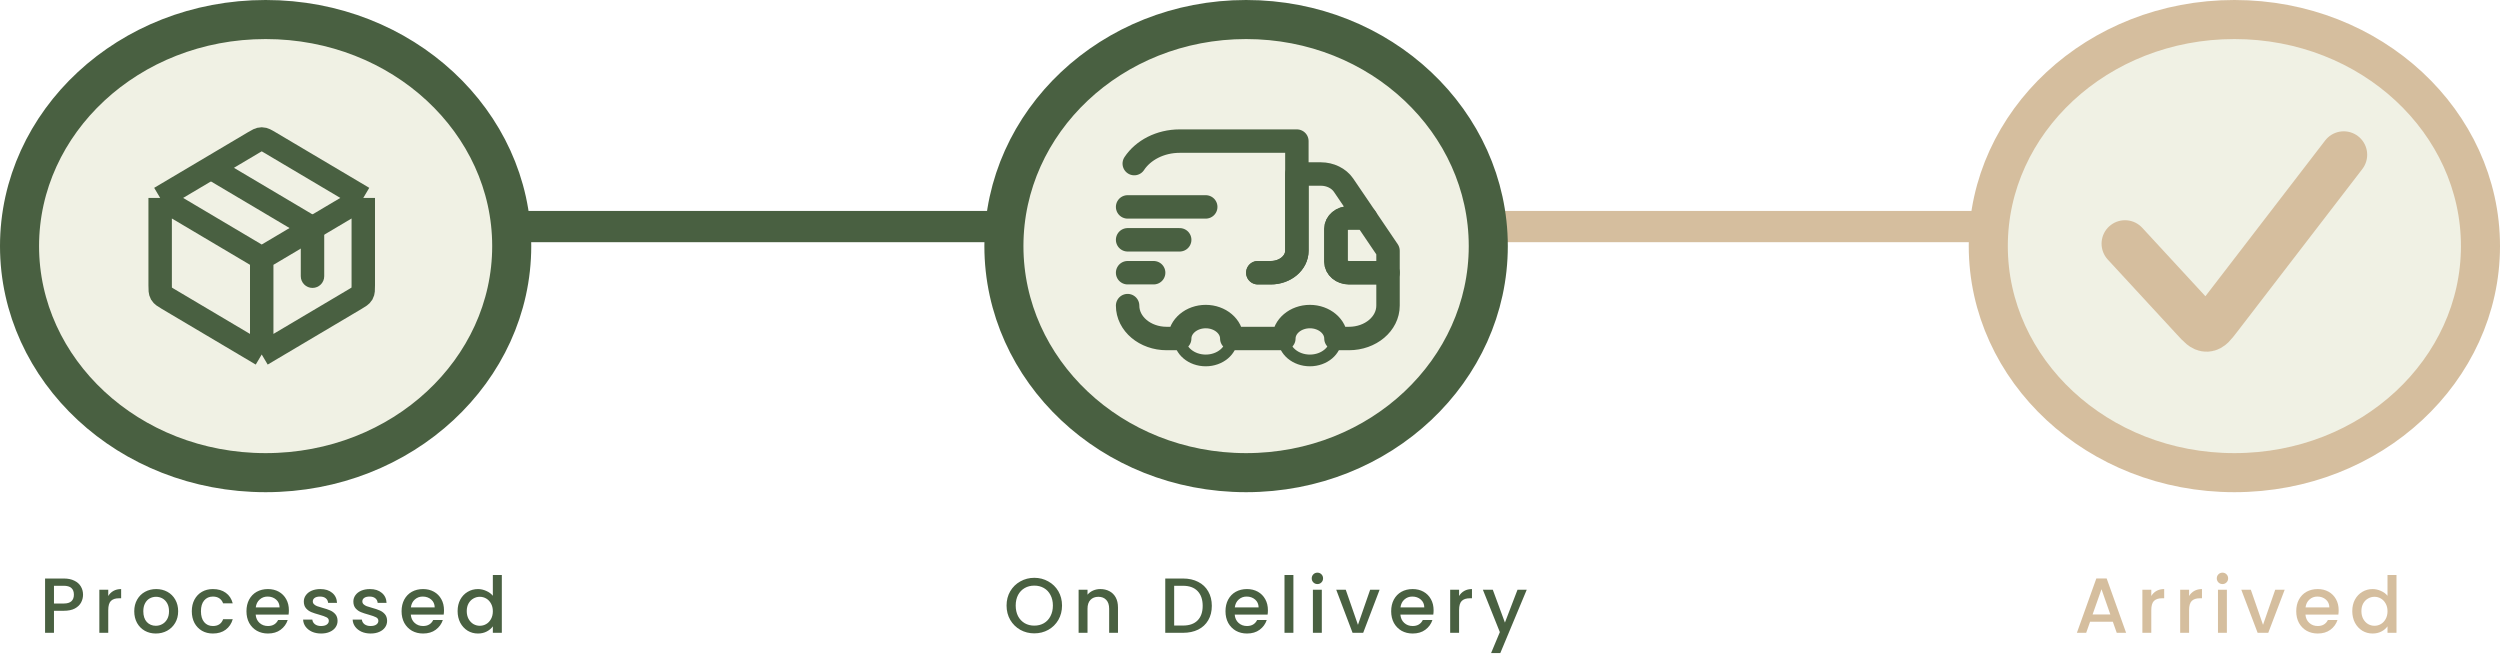
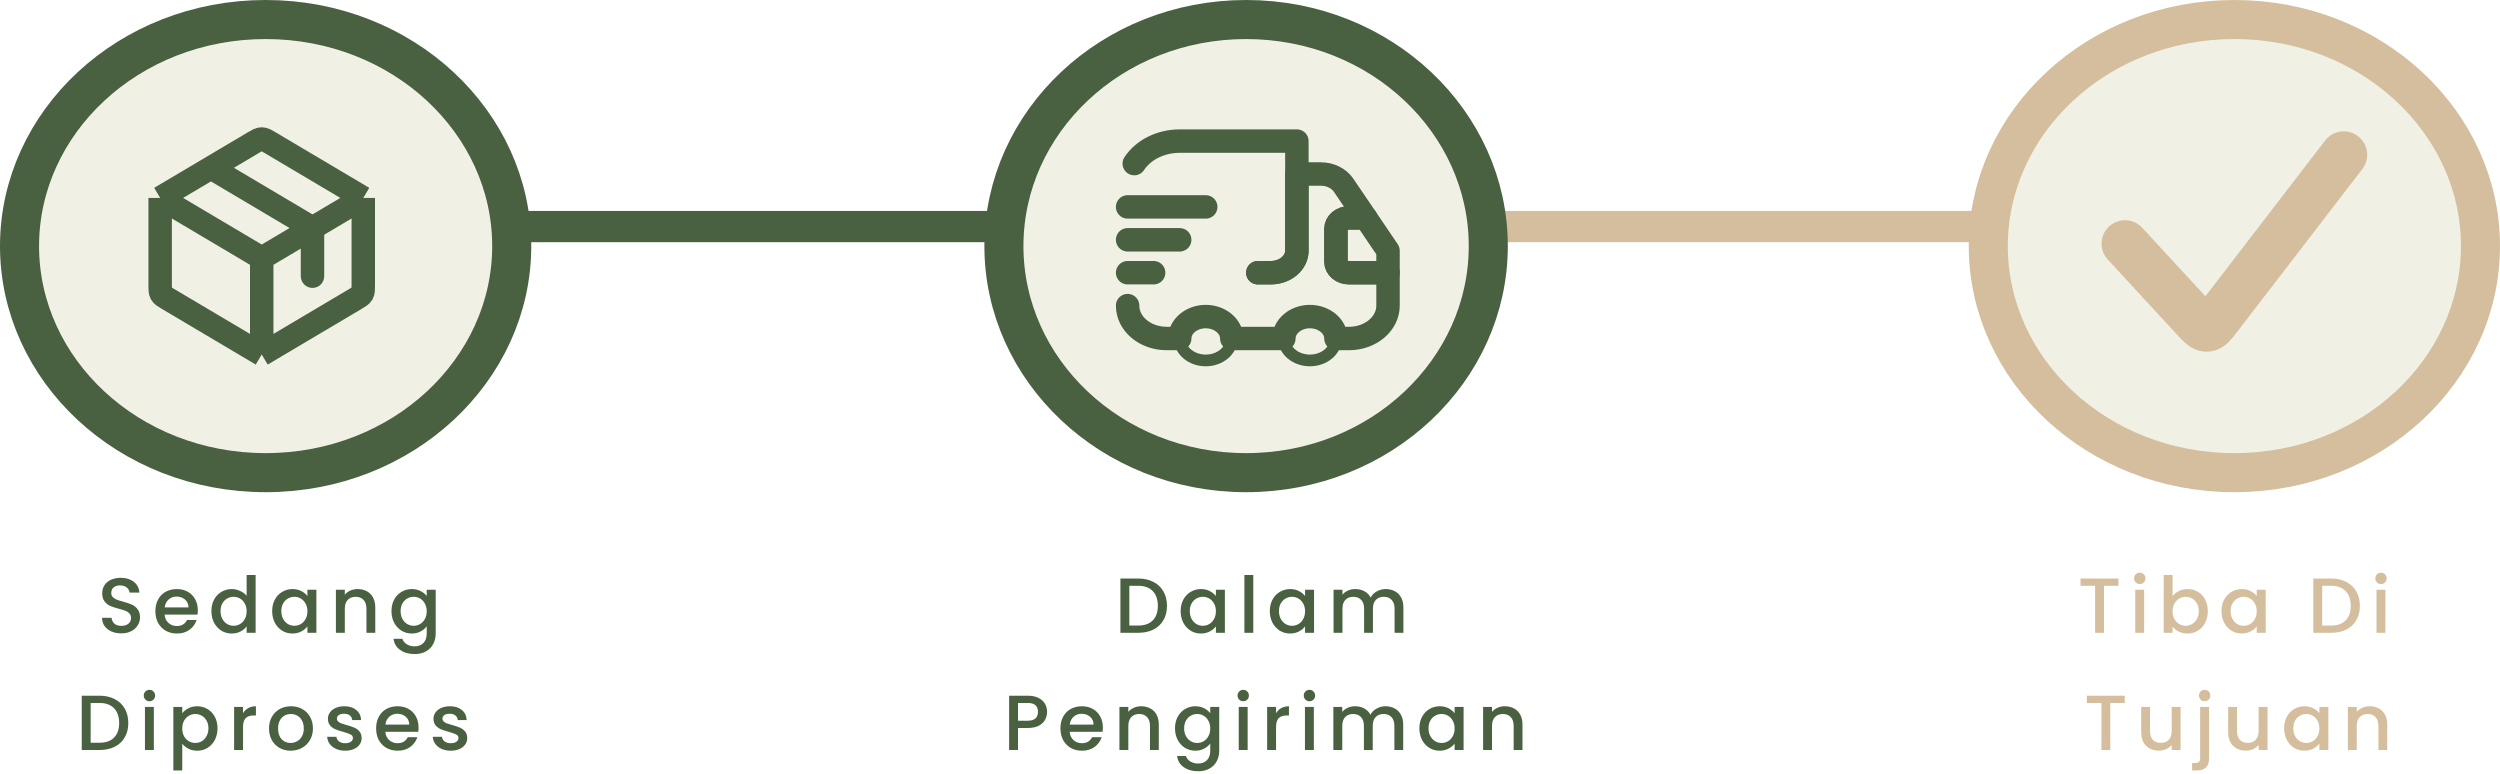
- <svg xmlns="http://www.w3.org/2000/svg" width="320" height="86" viewBox="0 0 320 86" fill="none">
+ <svg xmlns="http://www.w3.org/2000/svg" width="320" height="99" viewBox="0 0 320 99" fill="none">
  <line x1="20" y1="29" x2="173" y2="29" stroke="#496041" stroke-width="4" />
  <line x1="147" y1="29" x2="299" y2="29" stroke="#D5BE9E" stroke-width="4" />
-   <path d="M10.629 76.12C10.629 76.473 10.545 76.807 10.379 77.12C10.212 77.433 9.945 77.69 9.579 77.89C9.212 78.083 8.742 78.18 8.169 78.18H6.909V81H5.769V74.05H8.169C8.702 74.05 9.152 74.143 9.519 74.33C9.892 74.51 10.169 74.757 10.349 75.07C10.535 75.383 10.629 75.733 10.629 76.12ZM8.169 77.25C8.602 77.25 8.925 77.153 9.139 76.96C9.352 76.76 9.459 76.48 9.459 76.12C9.459 75.36 9.029 74.98 8.169 74.98H6.909V77.25H8.169ZM13.856 76.29C14.023 76.01 14.242 75.793 14.516 75.64C14.796 75.48 15.126 75.4 15.506 75.4V76.58H15.216C14.769 76.58 14.429 76.693 14.196 76.92C13.969 77.147 13.856 77.54 13.856 78.1V81H12.716V75.49H13.856V76.29ZM19.944 81.09C19.424 81.09 18.954 80.973 18.534 80.74C18.114 80.5 17.784 80.167 17.544 79.74C17.304 79.307 17.184 78.807 17.184 78.24C17.184 77.68 17.307 77.183 17.554 76.75C17.8 76.317 18.137 75.983 18.564 75.75C18.99 75.517 19.467 75.4 19.994 75.4C20.52 75.4 20.997 75.517 21.424 75.75C21.85 75.983 22.187 76.317 22.434 76.75C22.68 77.183 22.804 77.68 22.804 78.24C22.804 78.8 22.677 79.297 22.424 79.73C22.17 80.163 21.824 80.5 21.384 80.74C20.95 80.973 20.47 81.09 19.944 81.09ZM19.944 80.1C20.237 80.1 20.51 80.03 20.764 79.89C21.024 79.75 21.234 79.54 21.394 79.26C21.554 78.98 21.634 78.64 21.634 78.24C21.634 77.84 21.557 77.503 21.404 77.23C21.25 76.95 21.047 76.74 20.794 76.6C20.54 76.46 20.267 76.39 19.974 76.39C19.68 76.39 19.407 76.46 19.154 76.6C18.907 76.74 18.71 76.95 18.564 77.23C18.417 77.503 18.344 77.84 18.344 78.24C18.344 78.833 18.494 79.293 18.794 79.62C19.1 79.94 19.484 80.1 19.944 80.1ZM24.551 78.24C24.551 77.673 24.664 77.177 24.891 76.75C25.124 76.317 25.444 75.983 25.851 75.75C26.257 75.517 26.724 75.4 27.251 75.4C27.917 75.4 28.467 75.56 28.901 75.88C29.341 76.193 29.637 76.643 29.791 77.23H28.561C28.461 76.957 28.301 76.743 28.081 76.59C27.861 76.437 27.584 76.36 27.251 76.36C26.784 76.36 26.411 76.527 26.131 76.86C25.857 77.187 25.721 77.647 25.721 78.24C25.721 78.833 25.857 79.297 26.131 79.63C26.411 79.963 26.784 80.13 27.251 80.13C27.911 80.13 28.347 79.84 28.561 79.26H29.791C29.631 79.82 29.331 80.267 28.891 80.6C28.451 80.927 27.904 81.09 27.251 81.09C26.724 81.09 26.257 80.973 25.851 80.74C25.444 80.5 25.124 80.167 24.891 79.74C24.664 79.307 24.551 78.807 24.551 78.24ZM36.977 78.11C36.977 78.317 36.963 78.503 36.937 78.67H32.727C32.76 79.11 32.923 79.463 33.217 79.73C33.51 79.997 33.87 80.13 34.297 80.13C34.91 80.13 35.343 79.873 35.597 79.36H36.827C36.66 79.867 36.357 80.283 35.917 80.61C35.483 80.93 34.943 81.09 34.297 81.09C33.77 81.09 33.297 80.973 32.877 80.74C32.463 80.5 32.137 80.167 31.897 79.74C31.663 79.307 31.547 78.807 31.547 78.24C31.547 77.673 31.66 77.177 31.887 76.75C32.12 76.317 32.443 75.983 32.857 75.75C33.277 75.517 33.757 75.4 34.297 75.4C34.817 75.4 35.28 75.513 35.687 75.74C36.093 75.967 36.41 76.287 36.637 76.7C36.863 77.107 36.977 77.577 36.977 78.11ZM35.787 77.75C35.78 77.33 35.63 76.993 35.337 76.74C35.043 76.487 34.68 76.36 34.247 76.36C33.853 76.36 33.517 76.487 33.237 76.74C32.957 76.987 32.79 77.323 32.737 77.75H35.787ZM41.099 81.09C40.665 81.09 40.275 81.013 39.929 80.86C39.589 80.7 39.319 80.487 39.119 80.22C38.919 79.947 38.812 79.643 38.799 79.31H39.979C39.999 79.543 40.109 79.74 40.309 79.9C40.515 80.053 40.772 80.13 41.079 80.13C41.399 80.13 41.645 80.07 41.819 79.95C41.999 79.823 42.089 79.663 42.089 79.47C42.089 79.263 41.989 79.11 41.789 79.01C41.595 78.91 41.285 78.8 40.859 78.68C40.445 78.567 40.109 78.457 39.849 78.35C39.589 78.243 39.362 78.08 39.169 77.86C38.982 77.64 38.889 77.35 38.889 76.99C38.889 76.697 38.975 76.43 39.149 76.19C39.322 75.943 39.569 75.75 39.889 75.61C40.215 75.47 40.589 75.4 41.009 75.4C41.635 75.4 42.139 75.56 42.519 75.88C42.905 76.193 43.112 76.623 43.139 77.17H41.999C41.979 76.923 41.879 76.727 41.699 76.58C41.519 76.433 41.275 76.36 40.969 76.36C40.669 76.36 40.439 76.417 40.279 76.53C40.119 76.643 40.039 76.793 40.039 76.98C40.039 77.127 40.092 77.25 40.199 77.35C40.305 77.45 40.435 77.53 40.589 77.59C40.742 77.643 40.969 77.713 41.269 77.8C41.669 77.907 41.995 78.017 42.249 78.13C42.509 78.237 42.732 78.397 42.919 78.61C43.105 78.823 43.202 79.107 43.209 79.46C43.209 79.773 43.122 80.053 42.949 80.3C42.775 80.547 42.529 80.74 42.209 80.88C41.895 81.02 41.525 81.09 41.099 81.09ZM47.44 81.09C47.007 81.09 46.617 81.013 46.27 80.86C45.93 80.7 45.66 80.487 45.46 80.22C45.26 79.947 45.154 79.643 45.14 79.31H46.32C46.34 79.543 46.45 79.74 46.65 79.9C46.857 80.053 47.114 80.13 47.42 80.13C47.74 80.13 47.987 80.07 48.16 79.95C48.34 79.823 48.43 79.663 48.43 79.47C48.43 79.263 48.33 79.11 48.13 79.01C47.937 78.91 47.627 78.8 47.2 78.68C46.787 78.567 46.45 78.457 46.19 78.35C45.93 78.243 45.704 78.08 45.51 77.86C45.324 77.64 45.23 77.35 45.23 76.99C45.23 76.697 45.317 76.43 45.49 76.19C45.664 75.943 45.91 75.75 46.23 75.61C46.557 75.47 46.93 75.4 47.35 75.4C47.977 75.4 48.48 75.56 48.86 75.88C49.247 76.193 49.454 76.623 49.48 77.17H48.34C48.32 76.923 48.22 76.727 48.04 76.58C47.86 76.433 47.617 76.36 47.31 76.36C47.01 76.36 46.78 76.417 46.62 76.53C46.46 76.643 46.38 76.793 46.38 76.98C46.38 77.127 46.434 77.25 46.54 77.35C46.647 77.45 46.777 77.53 46.93 77.59C47.084 77.643 47.31 77.713 47.61 77.8C48.01 77.907 48.337 78.017 48.59 78.13C48.85 78.237 49.074 78.397 49.26 78.61C49.447 78.823 49.544 79.107 49.55 79.46C49.55 79.773 49.464 80.053 49.29 80.3C49.117 80.547 48.87 80.74 48.55 80.88C48.237 81.02 47.867 81.09 47.44 81.09ZM56.832 78.11C56.832 78.317 56.819 78.503 56.792 78.67H52.582C52.616 79.11 52.779 79.463 53.072 79.73C53.366 79.997 53.726 80.13 54.152 80.13C54.766 80.13 55.199 79.873 55.452 79.36H56.682C56.516 79.867 56.212 80.283 55.772 80.61C55.339 80.93 54.799 81.09 54.152 81.09C53.626 81.09 53.152 80.973 52.732 80.74C52.319 80.5 51.992 80.167 51.752 79.74C51.519 79.307 51.402 78.807 51.402 78.24C51.402 77.673 51.516 77.177 51.742 76.75C51.976 76.317 52.299 75.983 52.712 75.75C53.132 75.517 53.612 75.4 54.152 75.4C54.672 75.4 55.136 75.513 55.542 75.74C55.949 75.967 56.266 76.287 56.492 76.7C56.719 77.107 56.832 77.577 56.832 78.11ZM55.642 77.75C55.636 77.33 55.486 76.993 55.192 76.74C54.899 76.487 54.536 76.36 54.102 76.36C53.709 76.36 53.372 76.487 53.092 76.74C52.812 76.987 52.646 77.323 52.592 77.75H55.642ZM58.574 78.22C58.574 77.667 58.687 77.177 58.914 76.75C59.147 76.323 59.461 75.993 59.854 75.76C60.254 75.52 60.697 75.4 61.184 75.4C61.544 75.4 61.897 75.48 62.244 75.64C62.597 75.793 62.877 76 63.084 76.26V73.6H64.234V81H63.084V80.17C62.897 80.437 62.637 80.657 62.304 80.83C61.977 81.003 61.601 81.09 61.174 81.09C60.694 81.09 60.254 80.97 59.854 80.73C59.461 80.483 59.147 80.143 58.914 79.71C58.687 79.27 58.574 78.773 58.574 78.22ZM63.084 78.24C63.084 77.86 63.004 77.53 62.844 77.25C62.691 76.97 62.487 76.757 62.234 76.61C61.981 76.463 61.707 76.39 61.414 76.39C61.121 76.39 60.847 76.463 60.594 76.61C60.341 76.75 60.134 76.96 59.974 77.24C59.821 77.513 59.744 77.84 59.744 78.22C59.744 78.6 59.821 78.933 59.974 79.22C60.134 79.507 60.341 79.727 60.594 79.88C60.854 80.027 61.127 80.1 61.414 80.1C61.707 80.1 61.981 80.027 62.234 79.88C62.487 79.733 62.691 79.52 62.844 79.24C63.004 78.953 63.084 78.62 63.084 78.24Z" fill="#496041" />
-   <path d="M132.39 81.07C131.743 81.07 131.146 80.92 130.6 80.62C130.06 80.313 129.63 79.89 129.31 79.35C128.996 78.803 128.84 78.19 128.84 77.51C128.84 76.83 128.996 76.22 129.31 75.68C129.63 75.14 130.06 74.72 130.6 74.42C131.146 74.113 131.743 73.96 132.39 73.96C133.043 73.96 133.64 74.113 134.18 74.42C134.726 74.72 135.156 75.14 135.47 75.68C135.783 76.22 135.94 76.83 135.94 77.51C135.94 78.19 135.783 78.803 135.47 79.35C135.156 79.89 134.726 80.313 134.18 80.62C133.64 80.92 133.043 81.07 132.39 81.07ZM132.39 80.08C132.85 80.08 133.26 79.977 133.62 79.77C133.98 79.557 134.26 79.257 134.46 78.87C134.666 78.477 134.77 78.023 134.77 77.51C134.77 76.997 134.666 76.547 134.46 76.16C134.26 75.773 133.98 75.477 133.62 75.27C133.26 75.063 132.85 74.96 132.39 74.96C131.93 74.96 131.52 75.063 131.16 75.27C130.8 75.477 130.516 75.773 130.31 76.16C130.11 76.547 130.01 76.997 130.01 77.51C130.01 78.023 130.11 78.477 130.31 78.87C130.516 79.257 130.8 79.557 131.16 79.77C131.52 79.977 131.93 80.08 132.39 80.08ZM140.842 75.4C141.275 75.4 141.662 75.49 142.002 75.67C142.348 75.85 142.618 76.117 142.812 76.47C143.005 76.823 143.102 77.25 143.102 77.75V81H141.972V77.92C141.972 77.427 141.848 77.05 141.602 76.79C141.355 76.523 141.018 76.39 140.592 76.39C140.165 76.39 139.825 76.523 139.572 76.79C139.325 77.05 139.202 77.427 139.202 77.92V81H138.062V75.49H139.202V76.12C139.388 75.893 139.625 75.717 139.912 75.59C140.205 75.463 140.515 75.4 140.842 75.4ZM151.423 74.05C152.163 74.05 152.81 74.193 153.363 74.48C153.923 74.76 154.353 75.167 154.653 75.7C154.96 76.227 155.113 76.843 155.113 77.55C155.113 78.257 154.96 78.87 154.653 79.39C154.353 79.91 153.923 80.31 153.363 80.59C152.81 80.863 152.163 81 151.423 81H149.153V74.05H151.423ZM151.423 80.07C152.237 80.07 152.86 79.85 153.293 79.41C153.727 78.97 153.943 78.35 153.943 77.55C153.943 76.743 153.727 76.113 153.293 75.66C152.86 75.207 152.237 74.98 151.423 74.98H150.293V80.07H151.423ZM162.293 78.11C162.293 78.317 162.28 78.503 162.253 78.67H158.043C158.076 79.11 158.24 79.463 158.533 79.73C158.826 79.997 159.186 80.13 159.613 80.13C160.226 80.13 160.66 79.873 160.913 79.36H162.143C161.976 79.867 161.673 80.283 161.233 80.61C160.8 80.93 160.26 81.09 159.613 81.09C159.086 81.09 158.613 80.973 158.193 80.74C157.78 80.5 157.453 80.167 157.213 79.74C156.98 79.307 156.863 78.807 156.863 78.24C156.863 77.673 156.976 77.177 157.203 76.75C157.436 76.317 157.76 75.983 158.173 75.75C158.593 75.517 159.073 75.4 159.613 75.4C160.133 75.4 160.596 75.513 161.003 75.74C161.41 75.967 161.726 76.287 161.953 76.7C162.18 77.107 162.293 77.577 162.293 78.11ZM161.103 77.75C161.096 77.33 160.946 76.993 160.653 76.74C160.36 76.487 159.996 76.36 159.563 76.36C159.17 76.36 158.833 76.487 158.553 76.74C158.273 76.987 158.106 77.323 158.053 77.75H161.103ZM165.555 73.6V81H164.415V73.6H165.555ZM168.632 74.76C168.425 74.76 168.252 74.69 168.112 74.55C167.972 74.41 167.902 74.237 167.902 74.03C167.902 73.823 167.972 73.65 168.112 73.51C168.252 73.37 168.425 73.3 168.632 73.3C168.832 73.3 169.002 73.37 169.142 73.51C169.282 73.65 169.352 73.823 169.352 74.03C169.352 74.237 169.282 74.41 169.142 74.55C169.002 74.69 168.832 74.76 168.632 74.76ZM169.192 75.49V81H168.052V75.49H169.192ZM173.818 79.98L175.378 75.49H176.588L174.488 81H173.128L171.038 75.49H172.258L173.818 79.98ZM183.5 78.11C183.5 78.317 183.487 78.503 183.46 78.67H179.25C179.284 79.11 179.447 79.463 179.74 79.73C180.034 79.997 180.394 80.13 180.82 80.13C181.434 80.13 181.867 79.873 182.12 79.36H183.35C183.184 79.867 182.88 80.283 182.44 80.61C182.007 80.93 181.467 81.09 180.82 81.09C180.294 81.09 179.82 80.973 179.4 80.74C178.987 80.5 178.66 80.167 178.42 79.74C178.187 79.307 178.07 78.807 178.07 78.24C178.07 77.673 178.184 77.177 178.41 76.75C178.644 76.317 178.967 75.983 179.38 75.75C179.8 75.517 180.28 75.4 180.82 75.4C181.34 75.4 181.804 75.513 182.21 75.74C182.617 75.967 182.934 76.287 183.16 76.7C183.387 77.107 183.5 77.577 183.5 78.11ZM182.31 77.75C182.304 77.33 182.154 76.993 181.86 76.74C181.567 76.487 181.204 76.36 180.77 76.36C180.377 76.36 180.04 76.487 179.76 76.74C179.48 76.987 179.314 77.323 179.26 77.75H182.31ZM186.762 76.29C186.929 76.01 187.149 75.793 187.422 75.64C187.702 75.48 188.032 75.4 188.412 75.4V76.58H188.122C187.675 76.58 187.335 76.693 187.102 76.92C186.875 77.147 186.762 77.54 186.762 78.1V81H185.622V75.49H186.762V76.29ZM195.42 75.49L192.04 83.59H190.86L191.98 80.91L189.81 75.49H191.08L192.63 79.69L194.24 75.49H195.42Z" fill="#496041" />
-   <path d="M270.442 79.58H267.532L267.032 81H265.842L268.332 74.04H269.652L272.142 81H270.942L270.442 79.58ZM270.122 78.65L268.992 75.42L267.852 78.65H270.122ZM275.365 76.29C275.531 76.01 275.751 75.793 276.025 75.64C276.305 75.48 276.635 75.4 277.015 75.4V76.58H276.725C276.278 76.58 275.938 76.693 275.705 76.92C275.478 77.147 275.365 77.54 275.365 78.1V81H274.225V75.49H275.365V76.29ZM280.203 76.29C280.369 76.01 280.589 75.793 280.863 75.64C281.143 75.48 281.473 75.4 281.853 75.4V76.58H281.563C281.116 76.58 280.776 76.693 280.543 76.92C280.316 77.147 280.203 77.54 280.203 78.1V81H279.063V75.49H280.203V76.29ZM284.48 74.76C284.274 74.76 284.1 74.69 283.96 74.55C283.82 74.41 283.75 74.237 283.75 74.03C283.75 73.823 283.82 73.65 283.96 73.51C284.1 73.37 284.274 73.3 284.48 73.3C284.68 73.3 284.85 73.37 284.99 73.51C285.13 73.65 285.2 73.823 285.2 74.03C285.2 74.237 285.13 74.41 284.99 74.55C284.85 74.69 284.68 74.76 284.48 74.76ZM285.04 75.49V81H283.9V75.49H285.04ZM289.667 79.98L291.227 75.49H292.437L290.337 81H288.977L286.887 75.49H288.107L289.667 79.98ZM299.349 78.11C299.349 78.317 299.335 78.503 299.309 78.67H295.099C295.132 79.11 295.295 79.463 295.589 79.73C295.882 79.997 296.242 80.13 296.669 80.13C297.282 80.13 297.715 79.873 297.969 79.36H299.199C299.032 79.867 298.729 80.283 298.289 80.61C297.855 80.93 297.315 81.09 296.669 81.09C296.142 81.09 295.669 80.973 295.249 80.74C294.835 80.5 294.509 80.167 294.269 79.74C294.035 79.307 293.919 78.807 293.919 78.24C293.919 77.673 294.032 77.177 294.259 76.75C294.492 76.317 294.815 75.983 295.229 75.75C295.649 75.517 296.129 75.4 296.669 75.4C297.189 75.4 297.652 75.513 298.059 75.74C298.465 75.967 298.782 76.287 299.009 76.7C299.235 77.107 299.349 77.577 299.349 78.11ZM298.159 77.75C298.152 77.33 298.002 76.993 297.709 76.74C297.415 76.487 297.052 76.36 296.619 76.36C296.225 76.36 295.889 76.487 295.609 76.74C295.329 76.987 295.162 77.323 295.109 77.75H298.159ZM301.091 78.22C301.091 77.667 301.204 77.177 301.431 76.75C301.664 76.323 301.977 75.993 302.371 75.76C302.771 75.52 303.214 75.4 303.701 75.4C304.061 75.4 304.414 75.48 304.761 75.64C305.114 75.793 305.394 76 305.601 76.26V73.6H306.751V81H305.601V80.17C305.414 80.437 305.154 80.657 304.821 80.83C304.494 81.003 304.117 81.09 303.691 81.09C303.211 81.09 302.771 80.97 302.371 80.73C301.977 80.483 301.664 80.143 301.431 79.71C301.204 79.27 301.091 78.773 301.091 78.22ZM305.601 78.24C305.601 77.86 305.521 77.53 305.361 77.25C305.207 76.97 305.004 76.757 304.751 76.61C304.497 76.463 304.224 76.39 303.931 76.39C303.637 76.39 303.364 76.463 303.111 76.61C302.857 76.75 302.651 76.96 302.491 77.24C302.337 77.513 302.261 77.84 302.261 78.22C302.261 78.6 302.337 78.933 302.491 79.22C302.651 79.507 302.857 79.727 303.111 79.88C303.371 80.027 303.644 80.1 303.931 80.1C304.224 80.1 304.497 80.027 304.751 79.88C305.004 79.733 305.207 79.52 305.361 79.24C305.521 78.953 305.601 78.62 305.601 78.24Z" fill="#D5BE9E" />
+   <path d="M15.523 81.07C15.057 81.07 14.637 80.99 14.263 80.83C13.89 80.663 13.597 80.43 13.383 80.13C13.17 79.83 13.063 79.48 13.063 79.08H14.283C14.31 79.38 14.427 79.627 14.633 79.82C14.847 80.013 15.143 80.11 15.523 80.11C15.917 80.11 16.223 80.017 16.443 79.83C16.663 79.637 16.773 79.39 16.773 79.09C16.773 78.857 16.703 78.667 16.563 78.52C16.43 78.373 16.26 78.26 16.053 78.18C15.853 78.1 15.573 78.013 15.213 77.92C14.76 77.8 14.39 77.68 14.103 77.56C13.823 77.433 13.583 77.24 13.383 76.98C13.183 76.72 13.083 76.373 13.083 75.94C13.083 75.54 13.183 75.19 13.383 74.89C13.583 74.59 13.863 74.36 14.223 74.2C14.583 74.04 15 73.96 15.473 73.96C16.147 73.96 16.697 74.13 17.123 74.47C17.557 74.803 17.797 75.263 17.843 75.85H16.583C16.563 75.597 16.443 75.38 16.223 75.2C16.003 75.02 15.713 74.93 15.353 74.93C15.027 74.93 14.76 75.013 14.553 75.18C14.347 75.347 14.243 75.587 14.243 75.9C14.243 76.113 14.307 76.29 14.433 76.43C14.567 76.563 14.733 76.67 14.933 76.75C15.133 76.83 15.407 76.917 15.753 77.01C16.213 77.137 16.587 77.263 16.873 77.39C17.167 77.517 17.413 77.713 17.613 77.98C17.82 78.24 17.923 78.59 17.923 79.03C17.923 79.383 17.827 79.717 17.633 80.03C17.447 80.343 17.17 80.597 16.803 80.79C16.443 80.977 16.017 81.07 15.523 81.07ZM25.319 78.11C25.319 78.317 25.305 78.503 25.279 78.67H21.069C21.102 79.11 21.265 79.463 21.559 79.73C21.852 79.997 22.212 80.13 22.639 80.13C23.252 80.13 23.685 79.873 23.939 79.36H25.169C25.002 79.867 24.699 80.283 24.259 80.61C23.825 80.93 23.285 81.09 22.639 81.09C22.112 81.09 21.639 80.973 21.219 80.74C20.805 80.5 20.479 80.167 20.239 79.74C20.005 79.307 19.889 78.807 19.889 78.24C19.889 77.673 20.002 77.177 20.229 76.75C20.462 76.317 20.785 75.983 21.199 75.75C21.619 75.517 22.099 75.4 22.639 75.4C23.159 75.4 23.622 75.513 24.029 75.74C24.435 75.967 24.752 76.287 24.979 76.7C25.205 77.107 25.319 77.577 25.319 78.11ZM24.129 77.75C24.122 77.33 23.972 76.993 23.679 76.74C23.385 76.487 23.022 76.36 22.589 76.36C22.195 76.36 21.859 76.487 21.579 76.74C21.299 76.987 21.132 77.323 21.079 77.75H24.129ZM27.06 78.22C27.06 77.667 27.174 77.177 27.4 76.75C27.634 76.323 27.947 75.993 28.34 75.76C28.74 75.52 29.184 75.4 29.67 75.4C30.03 75.4 30.384 75.48 30.73 75.64C31.084 75.793 31.364 76 31.57 76.26V73.6H32.72V81H31.57V80.17C31.384 80.437 31.124 80.657 30.79 80.83C30.464 81.003 30.087 81.09 29.66 81.09C29.18 81.09 28.74 80.97 28.34 80.73C27.947 80.483 27.634 80.143 27.4 79.71C27.174 79.27 27.06 78.773 27.06 78.22ZM31.57 78.24C31.57 77.86 31.49 77.53 31.33 77.25C31.177 76.97 30.974 76.757 30.72 76.61C30.467 76.463 30.194 76.39 29.9 76.39C29.607 76.39 29.334 76.463 29.08 76.61C28.827 76.75 28.62 76.96 28.46 77.24C28.307 77.513 28.23 77.84 28.23 78.22C28.23 78.6 28.307 78.933 28.46 79.22C28.62 79.507 28.827 79.727 29.08 79.88C29.34 80.027 29.614 80.1 29.9 80.1C30.194 80.1 30.467 80.027 30.72 79.88C30.974 79.733 31.177 79.52 31.33 79.24C31.49 78.953 31.57 78.62 31.57 78.24ZM34.838 78.22C34.838 77.667 34.951 77.177 35.178 76.75C35.411 76.323 35.724 75.993 36.118 75.76C36.518 75.52 36.958 75.4 37.438 75.4C37.871 75.4 38.248 75.487 38.568 75.66C38.894 75.827 39.154 76.037 39.348 76.29V75.49H40.498V81H39.348V80.18C39.154 80.44 38.891 80.657 38.558 80.83C38.224 81.003 37.844 81.09 37.418 81.09C36.944 81.09 36.511 80.97 36.118 80.73C35.724 80.483 35.411 80.143 35.178 79.71C34.951 79.27 34.838 78.773 34.838 78.22ZM39.348 78.24C39.348 77.86 39.268 77.53 39.108 77.25C38.954 76.97 38.751 76.757 38.498 76.61C38.244 76.463 37.971 76.39 37.678 76.39C37.384 76.39 37.111 76.463 36.858 76.61C36.604 76.75 36.398 76.96 36.238 77.24C36.084 77.513 36.008 77.84 36.008 78.22C36.008 78.6 36.084 78.933 36.238 79.22C36.398 79.507 36.604 79.727 36.858 79.88C37.118 80.027 37.391 80.1 37.678 80.1C37.971 80.1 38.244 80.027 38.498 79.88C38.751 79.733 38.954 79.52 39.108 79.24C39.268 78.953 39.348 78.62 39.348 78.24ZM45.775 75.4C46.209 75.4 46.595 75.49 46.935 75.67C47.282 75.85 47.552 76.117 47.745 76.47C47.938 76.823 48.035 77.25 48.035 77.75V81H46.905V77.92C46.905 77.427 46.782 77.05 46.535 76.79C46.288 76.523 45.952 76.39 45.525 76.39C45.099 76.39 44.758 76.523 44.505 76.79C44.258 77.05 44.135 77.427 44.135 77.92V81H42.995V75.49H44.135V76.12C44.322 75.893 44.559 75.717 44.845 75.59C45.139 75.463 45.449 75.4 45.775 75.4ZM52.709 75.4C53.136 75.4 53.513 75.487 53.839 75.66C54.173 75.827 54.433 76.037 54.619 76.29V75.49H55.769V81.09C55.769 81.597 55.663 82.047 55.449 82.44C55.236 82.84 54.926 83.153 54.519 83.38C54.119 83.607 53.639 83.72 53.079 83.72C52.333 83.72 51.713 83.543 51.219 83.19C50.726 82.843 50.446 82.37 50.379 81.77H51.509C51.596 82.057 51.779 82.287 52.059 82.46C52.346 82.64 52.686 82.73 53.079 82.73C53.539 82.73 53.909 82.59 54.189 82.31C54.476 82.03 54.619 81.623 54.619 81.09V80.17C54.426 80.43 54.163 80.65 53.829 80.83C53.503 81.003 53.129 81.09 52.709 81.09C52.229 81.09 51.789 80.97 51.389 80.73C50.996 80.483 50.683 80.143 50.449 79.71C50.223 79.27 50.109 78.773 50.109 78.22C50.109 77.667 50.223 77.177 50.449 76.75C50.683 76.323 50.996 75.993 51.389 75.76C51.789 75.52 52.229 75.4 52.709 75.4ZM54.619 78.24C54.619 77.86 54.539 77.53 54.379 77.25C54.226 76.97 54.023 76.757 53.769 76.61C53.516 76.463 53.243 76.39 52.949 76.39C52.656 76.39 52.383 76.463 52.129 76.61C51.876 76.75 51.669 76.96 51.509 77.24C51.356 77.513 51.279 77.84 51.279 78.22C51.279 78.6 51.356 78.933 51.509 79.22C51.669 79.507 51.876 79.727 52.129 79.88C52.389 80.027 52.663 80.1 52.949 80.1C53.243 80.1 53.516 80.027 53.769 79.88C54.023 79.733 54.226 79.52 54.379 79.24C54.539 78.953 54.619 78.62 54.619 78.24ZM12.733 89.05C13.473 89.05 14.12 89.193 14.673 89.48C15.233 89.76 15.663 90.167 15.963 90.7C16.27 91.227 16.423 91.843 16.423 92.55C16.423 93.257 16.27 93.87 15.963 94.39C15.663 94.91 15.233 95.31 14.673 95.59C14.12 95.863 13.473 96 12.733 96H10.463V89.05H12.733ZM12.733 95.07C13.546 95.07 14.17 94.85 14.603 94.41C15.036 93.97 15.253 93.35 15.253 92.55C15.253 91.743 15.036 91.113 14.603 90.66C14.17 90.207 13.546 89.98 12.733 89.98H11.603V95.07H12.733ZM19.133 89.76C18.926 89.76 18.753 89.69 18.613 89.55C18.473 89.41 18.403 89.237 18.403 89.03C18.403 88.823 18.473 88.65 18.613 88.51C18.753 88.37 18.926 88.3 19.133 88.3C19.333 88.3 19.503 88.37 19.643 88.51C19.783 88.65 19.853 88.823 19.853 89.03C19.853 89.237 19.783 89.41 19.643 89.55C19.503 89.69 19.333 89.76 19.133 89.76ZM19.693 90.49V96H18.553V90.49H19.693ZM23.329 91.3C23.523 91.047 23.786 90.833 24.119 90.66C24.453 90.487 24.829 90.4 25.25 90.4C25.73 90.4 26.166 90.52 26.559 90.76C26.959 90.993 27.273 91.323 27.5 91.75C27.726 92.177 27.84 92.667 27.84 93.22C27.84 93.773 27.726 94.27 27.5 94.71C27.273 95.143 26.959 95.483 26.559 95.73C26.166 95.97 25.73 96.09 25.25 96.09C24.829 96.09 24.456 96.007 24.13 95.84C23.803 95.667 23.536 95.453 23.329 95.2V98.62H22.189V90.49H23.329V91.3ZM26.68 93.22C26.68 92.84 26.599 92.513 26.439 92.24C26.286 91.96 26.079 91.75 25.82 91.61C25.566 91.463 25.293 91.39 25 91.39C24.713 91.39 24.439 91.463 24.18 91.61C23.926 91.757 23.72 91.97 23.559 92.25C23.406 92.53 23.329 92.86 23.329 93.24C23.329 93.62 23.406 93.953 23.559 94.24C23.72 94.52 23.926 94.733 24.18 94.88C24.439 95.027 24.713 95.1 25 95.1C25.293 95.1 25.566 95.027 25.82 94.88C26.079 94.727 26.286 94.507 26.439 94.22C26.599 93.933 26.68 93.6 26.68 93.22ZM31.107 91.29C31.273 91.01 31.494 90.793 31.767 90.64C32.047 90.48 32.377 90.4 32.757 90.4V91.58H32.467C32.02 91.58 31.68 91.693 31.447 91.92C31.22 92.147 31.107 92.54 31.107 93.1V96H29.967V90.49H31.107V91.29ZM37.195 96.09C36.675 96.09 36.205 95.973 35.785 95.74C35.365 95.5 35.035 95.167 34.795 94.74C34.555 94.307 34.435 93.807 34.435 93.24C34.435 92.68 34.558 92.183 34.805 91.75C35.051 91.317 35.388 90.983 35.815 90.75C36.241 90.517 36.718 90.4 37.245 90.4C37.771 90.4 38.248 90.517 38.675 90.75C39.101 90.983 39.438 91.317 39.685 91.75C39.931 92.183 40.055 92.68 40.055 93.24C40.055 93.8 39.928 94.297 39.675 94.73C39.421 95.163 39.075 95.5 38.635 95.74C38.201 95.973 37.721 96.09 37.195 96.09ZM37.195 95.1C37.488 95.1 37.761 95.03 38.015 94.89C38.275 94.75 38.485 94.54 38.645 94.26C38.805 93.98 38.885 93.64 38.885 93.24C38.885 92.84 38.808 92.503 38.655 92.23C38.501 91.95 38.298 91.74 38.045 91.6C37.791 91.46 37.518 91.39 37.225 91.39C36.931 91.39 36.658 91.46 36.405 91.6C36.158 91.74 35.961 91.95 35.815 92.23C35.668 92.503 35.595 92.84 35.595 93.24C35.595 93.833 35.745 94.293 36.045 94.62C36.351 94.94 36.735 95.1 37.195 95.1ZM44.182 96.09C43.748 96.09 43.358 96.013 43.012 95.86C42.672 95.7 42.402 95.487 42.202 95.22C42.002 94.947 41.895 94.643 41.882 94.31H43.062C43.082 94.543 43.192 94.74 43.392 94.9C43.598 95.053 43.855 95.13 44.162 95.13C44.482 95.13 44.728 95.07 44.902 94.95C45.082 94.823 45.172 94.663 45.172 94.47C45.172 94.263 45.072 94.11 44.872 94.01C44.678 93.91 44.368 93.8 43.942 93.68C43.528 93.567 43.192 93.457 42.932 93.35C42.672 93.243 42.445 93.08 42.252 92.86C42.065 92.64 41.972 92.35 41.972 91.99C41.972 91.697 42.058 91.43 42.232 91.19C42.405 90.943 42.652 90.75 42.972 90.61C43.298 90.47 43.672 90.4 44.092 90.4C44.718 90.4 45.222 90.56 45.602 90.88C45.988 91.193 46.195 91.623 46.222 92.17H45.082C45.062 91.923 44.962 91.727 44.782 91.58C44.602 91.433 44.358 91.36 44.052 91.36C43.752 91.36 43.522 91.417 43.362 91.53C43.202 91.643 43.122 91.793 43.122 91.98C43.122 92.127 43.175 92.25 43.282 92.35C43.388 92.45 43.518 92.53 43.672 92.59C43.825 92.643 44.052 92.713 44.352 92.8C44.752 92.907 45.078 93.017 45.332 93.13C45.592 93.237 45.815 93.397 46.002 93.61C46.188 93.823 46.285 94.107 46.292 94.46C46.292 94.773 46.205 95.053 46.032 95.3C45.858 95.547 45.612 95.74 45.292 95.88C44.978 96.02 44.608 96.09 44.182 96.09ZM53.573 93.11C53.573 93.317 53.56 93.503 53.533 93.67H49.323C49.357 94.11 49.52 94.463 49.813 94.73C50.107 94.997 50.467 95.13 50.893 95.13C51.507 95.13 51.94 94.873 52.193 94.36H53.423C53.257 94.867 52.953 95.283 52.513 95.61C52.08 95.93 51.54 96.09 50.893 96.09C50.367 96.09 49.893 95.973 49.473 95.74C49.06 95.5 48.733 95.167 48.493 94.74C48.26 94.307 48.143 93.807 48.143 93.24C48.143 92.673 48.257 92.177 48.483 91.75C48.717 91.317 49.04 90.983 49.453 90.75C49.873 90.517 50.353 90.4 50.893 90.4C51.413 90.4 51.877 90.513 52.283 90.74C52.69 90.967 53.007 91.287 53.233 91.7C53.46 92.107 53.573 92.577 53.573 93.11ZM52.383 92.75C52.377 92.33 52.227 91.993 51.933 91.74C51.64 91.487 51.277 91.36 50.843 91.36C50.45 91.36 50.113 91.487 49.833 91.74C49.553 91.987 49.387 92.323 49.333 92.75H52.383ZM57.695 96.09C57.262 96.09 56.872 96.013 56.525 95.86C56.185 95.7 55.915 95.487 55.715 95.22C55.515 94.947 55.409 94.643 55.395 94.31H56.575C56.595 94.543 56.705 94.74 56.905 94.9C57.112 95.053 57.369 95.13 57.675 95.13C57.995 95.13 58.242 95.07 58.415 94.95C58.595 94.823 58.685 94.663 58.685 94.47C58.685 94.263 58.585 94.11 58.385 94.01C58.192 93.91 57.882 93.8 57.455 93.68C57.042 93.567 56.705 93.457 56.445 93.35C56.185 93.243 55.959 93.08 55.765 92.86C55.579 92.64 55.485 92.35 55.485 91.99C55.485 91.697 55.572 91.43 55.745 91.19C55.919 90.943 56.165 90.75 56.485 90.61C56.812 90.47 57.185 90.4 57.605 90.4C58.232 90.4 58.735 90.56 59.115 90.88C59.502 91.193 59.709 91.623 59.735 92.17H58.595C58.575 91.923 58.475 91.727 58.295 91.58C58.115 91.433 57.872 91.36 57.565 91.36C57.265 91.36 57.035 91.417 56.875 91.53C56.715 91.643 56.635 91.793 56.635 91.98C56.635 92.127 56.689 92.25 56.795 92.35C56.902 92.45 57.032 92.53 57.185 92.59C57.339 92.643 57.565 92.713 57.865 92.8C58.265 92.907 58.592 93.017 58.845 93.13C59.105 93.237 59.329 93.397 59.515 93.61C59.702 93.823 59.799 94.107 59.805 94.46C59.805 94.773 59.719 95.053 59.545 95.3C59.372 95.547 59.125 95.74 58.805 95.88C58.492 96.02 58.122 96.09 57.695 96.09Z" fill="#496041" />
+   <path d="M145.684 74.05C146.424 74.05 147.071 74.193 147.624 74.48C148.184 74.76 148.614 75.167 148.914 75.7C149.221 76.227 149.374 76.843 149.374 77.55C149.374 78.257 149.221 78.87 148.914 79.39C148.614 79.91 148.184 80.31 147.624 80.59C147.071 80.863 146.424 81 145.684 81H143.414V74.05H145.684ZM145.684 80.07C146.497 80.07 147.121 79.85 147.554 79.41C147.987 78.97 148.204 78.35 148.204 77.55C148.204 76.743 147.987 76.113 147.554 75.66C147.121 75.207 146.497 74.98 145.684 74.98H144.554V80.07H145.684ZM151.124 78.22C151.124 77.667 151.237 77.177 151.464 76.75C151.697 76.323 152.011 75.993 152.404 75.76C152.804 75.52 153.244 75.4 153.724 75.4C154.157 75.4 154.534 75.487 154.854 75.66C155.181 75.827 155.441 76.037 155.634 76.29V75.49H156.784V81H155.634V80.18C155.441 80.44 155.177 80.657 154.844 80.83C154.511 81.003 154.131 81.09 153.704 81.09C153.231 81.09 152.797 80.97 152.404 80.73C152.011 80.483 151.697 80.143 151.464 79.71C151.237 79.27 151.124 78.773 151.124 78.22ZM155.634 78.24C155.634 77.86 155.554 77.53 155.394 77.25C155.241 76.97 155.037 76.757 154.784 76.61C154.531 76.463 154.257 76.39 153.964 76.39C153.671 76.39 153.397 76.463 153.144 76.61C152.891 76.75 152.684 76.96 152.524 77.24C152.371 77.513 152.294 77.84 152.294 78.22C152.294 78.6 152.371 78.933 152.524 79.22C152.684 79.507 152.891 79.727 153.144 79.88C153.404 80.027 153.677 80.1 153.964 80.1C154.257 80.1 154.531 80.027 154.784 79.88C155.037 79.733 155.241 79.52 155.394 79.24C155.554 78.953 155.634 78.62 155.634 78.24ZM160.421 73.6V81H159.281V73.6H160.421ZM162.538 78.22C162.538 77.667 162.651 77.177 162.878 76.75C163.111 76.323 163.425 75.993 163.818 75.76C164.218 75.52 164.658 75.4 165.138 75.4C165.571 75.4 165.948 75.487 166.268 75.66C166.595 75.827 166.855 76.037 167.048 76.29V75.49H168.198V81H167.048V80.18C166.855 80.44 166.591 80.657 166.258 80.83C165.925 81.003 165.545 81.09 165.118 81.09C164.645 81.09 164.211 80.97 163.818 80.73C163.425 80.483 163.111 80.143 162.878 79.71C162.651 79.27 162.538 78.773 162.538 78.22ZM167.048 78.24C167.048 77.86 166.968 77.53 166.808 77.25C166.655 76.97 166.451 76.757 166.198 76.61C165.945 76.463 165.671 76.39 165.378 76.39C165.085 76.39 164.811 76.463 164.558 76.61C164.305 76.75 164.098 76.96 163.938 77.24C163.785 77.513 163.708 77.84 163.708 78.22C163.708 78.6 163.785 78.933 163.938 79.22C164.098 79.507 164.305 79.727 164.558 79.88C164.818 80.027 165.091 80.1 165.378 80.1C165.671 80.1 165.945 80.027 166.198 79.88C166.451 79.733 166.655 79.52 166.808 79.24C166.968 78.953 167.048 78.62 167.048 78.24ZM177.365 75.4C177.799 75.4 178.185 75.49 178.525 75.67C178.872 75.85 179.142 76.117 179.335 76.47C179.535 76.823 179.635 77.25 179.635 77.75V81H178.505V77.92C178.505 77.427 178.382 77.05 178.135 76.79C177.889 76.523 177.552 76.39 177.125 76.39C176.699 76.39 176.359 76.523 176.105 76.79C175.859 77.05 175.735 77.427 175.735 77.92V81H174.605V77.92C174.605 77.427 174.482 77.05 174.235 76.79C173.989 76.523 173.652 76.39 173.225 76.39C172.799 76.39 172.459 76.523 172.205 76.79C171.959 77.05 171.835 77.427 171.835 77.92V81H170.695V75.49H171.835V76.12C172.022 75.893 172.259 75.717 172.545 75.59C172.832 75.463 173.139 75.4 173.465 75.4C173.905 75.4 174.299 75.493 174.645 75.68C174.992 75.867 175.259 76.137 175.445 76.49C175.612 76.157 175.872 75.893 176.225 75.7C176.579 75.5 176.959 75.4 177.365 75.4ZM134.028 91.12C134.028 91.473 133.945 91.807 133.778 92.12C133.611 92.433 133.345 92.69 132.978 92.89C132.611 93.083 132.141 93.18 131.568 93.18H130.308V96H129.168V89.05H131.568C132.101 89.05 132.551 89.143 132.918 89.33C133.291 89.51 133.568 89.757 133.748 90.07C133.935 90.383 134.028 90.733 134.028 91.12ZM131.568 92.25C132.001 92.25 132.325 92.153 132.538 91.96C132.751 91.76 132.858 91.48 132.858 91.12C132.858 90.36 132.428 89.98 131.568 89.98H130.308V92.25H131.568ZM141.165 93.11C141.165 93.317 141.152 93.503 141.125 93.67H136.915C136.949 94.11 137.112 94.463 137.405 94.73C137.699 94.997 138.059 95.13 138.485 95.13C139.099 95.13 139.532 94.873 139.785 94.36H141.015C140.849 94.867 140.545 95.283 140.105 95.61C139.672 95.93 139.132 96.09 138.485 96.09C137.959 96.09 137.485 95.973 137.065 95.74C136.652 95.5 136.325 95.167 136.085 94.74C135.852 94.307 135.735 93.807 135.735 93.24C135.735 92.673 135.849 92.177 136.075 91.75C136.309 91.317 136.632 90.983 137.045 90.75C137.465 90.517 137.945 90.4 138.485 90.4C139.005 90.4 139.469 90.513 139.875 90.74C140.282 90.967 140.599 91.287 140.825 91.7C141.052 92.107 141.165 92.577 141.165 93.11ZM139.975 92.75C139.969 92.33 139.819 91.993 139.525 91.74C139.232 91.487 138.869 91.36 138.435 91.36C138.042 91.36 137.705 91.487 137.425 91.74C137.145 91.987 136.979 92.323 136.925 92.75H139.975ZM146.067 90.4C146.5 90.4 146.887 90.49 147.227 90.67C147.574 90.85 147.844 91.117 148.037 91.47C148.23 91.823 148.327 92.25 148.327 92.75V96H147.197V92.92C147.197 92.427 147.074 92.05 146.827 91.79C146.58 91.523 146.244 91.39 145.817 91.39C145.39 91.39 145.05 91.523 144.797 91.79C144.55 92.05 144.427 92.427 144.427 92.92V96H143.287V90.49H144.427V91.12C144.614 90.893 144.85 90.717 145.137 90.59C145.43 90.463 145.74 90.4 146.067 90.4ZM153.001 90.4C153.428 90.4 153.805 90.487 154.131 90.66C154.465 90.827 154.725 91.037 154.911 91.29V90.49H156.061V96.09C156.061 96.597 155.955 97.047 155.741 97.44C155.528 97.84 155.218 98.153 154.811 98.38C154.411 98.607 153.931 98.72 153.371 98.72C152.625 98.72 152.005 98.543 151.511 98.19C151.018 97.843 150.738 97.37 150.671 96.77H151.801C151.888 97.057 152.071 97.287 152.351 97.46C152.638 97.64 152.978 97.73 153.371 97.73C153.831 97.73 154.201 97.59 154.481 97.31C154.768 97.03 154.911 96.623 154.911 96.09V95.17C154.718 95.43 154.455 95.65 154.121 95.83C153.795 96.003 153.421 96.09 153.001 96.09C152.521 96.09 152.081 95.97 151.681 95.73C151.288 95.483 150.975 95.143 150.741 94.71C150.515 94.27 150.401 93.773 150.401 93.22C150.401 92.667 150.515 92.177 150.741 91.75C150.975 91.323 151.288 90.993 151.681 90.76C152.081 90.52 152.521 90.4 153.001 90.4ZM154.911 93.24C154.911 92.86 154.831 92.53 154.671 92.25C154.518 91.97 154.315 91.757 154.061 91.61C153.808 91.463 153.535 91.39 153.241 91.39C152.948 91.39 152.675 91.463 152.421 91.61C152.168 91.75 151.961 91.96 151.801 92.24C151.648 92.513 151.571 92.84 151.571 93.22C151.571 93.6 151.648 93.933 151.801 94.22C151.961 94.507 152.168 94.727 152.421 94.88C152.681 95.027 152.955 95.1 153.241 95.1C153.535 95.1 153.808 95.027 154.061 94.88C154.315 94.733 154.518 94.52 154.671 94.24C154.831 93.953 154.911 93.62 154.911 93.24ZM159.139 89.76C158.932 89.76 158.759 89.69 158.619 89.55C158.479 89.41 158.409 89.237 158.409 89.03C158.409 88.823 158.479 88.65 158.619 88.51C158.759 88.37 158.932 88.3 159.139 88.3C159.339 88.3 159.509 88.37 159.649 88.51C159.789 88.65 159.859 88.823 159.859 89.03C159.859 89.237 159.789 89.41 159.649 89.55C159.509 89.69 159.339 89.76 159.139 89.76ZM159.699 90.49V96H158.559V90.49H159.699ZM163.335 91.29C163.502 91.01 163.722 90.793 163.995 90.64C164.275 90.48 164.605 90.4 164.985 90.4V91.58H164.695C164.249 91.58 163.909 91.693 163.675 91.92C163.449 92.147 163.335 92.54 163.335 93.1V96H162.195V90.49H163.335V91.29ZM167.613 89.76C167.407 89.76 167.233 89.69 167.093 89.55C166.953 89.41 166.883 89.237 166.883 89.03C166.883 88.823 166.953 88.65 167.093 88.51C167.233 88.37 167.407 88.3 167.613 88.3C167.813 88.3 167.983 88.37 168.123 88.51C168.263 88.65 168.333 88.823 168.333 89.03C168.333 89.237 168.263 89.41 168.123 89.55C167.983 89.69 167.813 89.76 167.613 89.76ZM168.173 90.49V96H167.033V90.49H168.173ZM177.34 90.4C177.773 90.4 178.16 90.49 178.5 90.67C178.847 90.85 179.117 91.117 179.31 91.47C179.51 91.823 179.61 92.25 179.61 92.75V96H178.48V92.92C178.48 92.427 178.357 92.05 178.11 91.79C177.863 91.523 177.527 91.39 177.1 91.39C176.673 91.39 176.333 91.523 176.08 91.79C175.833 92.05 175.71 92.427 175.71 92.92V96H174.58V92.92C174.58 92.427 174.457 92.05 174.21 91.79C173.963 91.523 173.627 91.39 173.2 91.39C172.773 91.39 172.433 91.523 172.18 91.79C171.933 92.05 171.81 92.427 171.81 92.92V96H170.67V90.49H171.81V91.12C171.997 90.893 172.233 90.717 172.52 90.59C172.807 90.463 173.113 90.4 173.44 90.4C173.88 90.4 174.273 90.493 174.62 90.68C174.967 90.867 175.233 91.137 175.42 91.49C175.587 91.157 175.847 90.893 176.2 90.7C176.553 90.5 176.933 90.4 177.34 90.4ZM181.681 93.22C181.681 92.667 181.794 92.177 182.021 91.75C182.254 91.323 182.567 90.993 182.961 90.76C183.361 90.52 183.801 90.4 184.281 90.4C184.714 90.4 185.091 90.487 185.411 90.66C185.737 90.827 185.997 91.037 186.191 91.29V90.49H187.341V96H186.191V95.18C185.997 95.44 185.734 95.657 185.401 95.83C185.067 96.003 184.687 96.09 184.261 96.09C183.787 96.09 183.354 95.97 182.961 95.73C182.567 95.483 182.254 95.143 182.021 94.71C181.794 94.27 181.681 93.773 181.681 93.22ZM186.191 93.24C186.191 92.86 186.111 92.53 185.951 92.25C185.797 91.97 185.594 91.757 185.341 91.61C185.087 91.463 184.814 91.39 184.521 91.39C184.227 91.39 183.954 91.463 183.701 91.61C183.447 91.75 183.241 91.96 183.081 92.24C182.927 92.513 182.851 92.84 182.851 93.22C182.851 93.6 182.927 93.933 183.081 94.22C183.241 94.507 183.447 94.727 183.701 94.88C183.961 95.027 184.234 95.1 184.521 95.1C184.814 95.1 185.087 95.027 185.341 94.88C185.594 94.733 185.797 94.52 185.951 94.24C186.111 93.953 186.191 93.62 186.191 93.24ZM192.618 90.4C193.051 90.4 193.438 90.49 193.778 90.67C194.125 90.85 194.395 91.117 194.588 91.47C194.781 91.823 194.878 92.25 194.878 92.75V96H193.748V92.92C193.748 92.427 193.625 92.05 193.378 91.79C193.131 91.523 192.795 91.39 192.368 91.39C191.941 91.39 191.601 91.523 191.348 91.79C191.101 92.05 190.978 92.427 190.978 92.92V96H189.838V90.49H190.978V91.12C191.165 90.893 191.401 90.717 191.688 90.59C191.981 90.463 192.291 90.4 192.618 90.4Z" fill="#496041" />
+   <path d="M271.16 74.05V74.98H269.31V81H268.17V74.98H266.31V74.05H271.16ZM273.894 74.76C273.688 74.76 273.514 74.69 273.374 74.55C273.234 74.41 273.164 74.237 273.164 74.03C273.164 73.823 273.234 73.65 273.374 73.51C273.514 73.37 273.688 73.3 273.894 73.3C274.094 73.3 274.264 73.37 274.404 73.51C274.544 73.65 274.614 73.823 274.614 74.03C274.614 74.237 274.544 74.41 274.404 74.55C274.264 74.69 274.094 74.76 273.894 74.76ZM274.454 75.49V81H273.314V75.49H274.454ZM278.091 76.31C278.285 76.043 278.548 75.827 278.881 75.66C279.221 75.487 279.598 75.4 280.011 75.4C280.498 75.4 280.938 75.517 281.331 75.75C281.725 75.983 282.035 76.317 282.261 76.75C282.488 77.177 282.601 77.667 282.601 78.22C282.601 78.773 282.488 79.27 282.261 79.71C282.035 80.143 281.721 80.483 281.321 80.73C280.928 80.97 280.491 81.09 280.011 81.09C279.585 81.09 279.205 81.007 278.871 80.84C278.545 80.673 278.285 80.46 278.091 80.2V81H276.951V73.6H278.091V76.31ZM281.441 78.22C281.441 77.84 281.361 77.513 281.201 77.24C281.048 76.96 280.841 76.75 280.581 76.61C280.328 76.463 280.055 76.39 279.761 76.39C279.475 76.39 279.201 76.463 278.941 76.61C278.688 76.757 278.481 76.97 278.321 77.25C278.168 77.53 278.091 77.86 278.091 78.24C278.091 78.62 278.168 78.953 278.321 79.24C278.481 79.52 278.688 79.733 278.941 79.88C279.201 80.027 279.475 80.1 279.761 80.1C280.055 80.1 280.328 80.027 280.581 79.88C280.841 79.727 281.048 79.507 281.201 79.22C281.361 78.933 281.441 78.6 281.441 78.22ZM284.349 78.22C284.349 77.667 284.462 77.177 284.689 76.75C284.922 76.323 285.235 75.993 285.629 75.76C286.029 75.52 286.469 75.4 286.949 75.4C287.382 75.4 287.759 75.487 288.079 75.66C288.405 75.827 288.665 76.037 288.859 76.29V75.49H290.009V81H288.859V80.18C288.665 80.44 288.402 80.657 288.069 80.83C287.735 81.003 287.355 81.09 286.929 81.09C286.455 81.09 286.022 80.97 285.629 80.73C285.235 80.483 284.922 80.143 284.689 79.71C284.462 79.27 284.349 78.773 284.349 78.22ZM288.859 78.24C288.859 77.86 288.779 77.53 288.619 77.25C288.465 76.97 288.262 76.757 288.009 76.61C287.755 76.463 287.482 76.39 287.189 76.39C286.895 76.39 286.622 76.463 286.369 76.61C286.115 76.75 285.909 76.96 285.749 77.24C285.595 77.513 285.519 77.84 285.519 78.22C285.519 78.6 285.595 78.933 285.749 79.22C285.909 79.507 286.115 79.727 286.369 79.88C286.629 80.027 286.902 80.1 287.189 80.1C287.482 80.1 287.755 80.027 288.009 79.88C288.262 79.733 288.465 79.52 288.619 79.24C288.779 78.953 288.859 78.62 288.859 78.24ZM298.374 74.05C299.114 74.05 299.76 74.193 300.314 74.48C300.874 74.76 301.304 75.167 301.604 75.7C301.91 76.227 302.064 76.843 302.064 77.55C302.064 78.257 301.91 78.87 301.604 79.39C301.304 79.91 300.874 80.31 300.314 80.59C299.76 80.863 299.114 81 298.374 81H296.104V74.05H298.374ZM298.374 80.07C299.187 80.07 299.81 79.85 300.244 79.41C300.677 78.97 300.894 78.35 300.894 77.55C300.894 76.743 300.677 76.113 300.244 75.66C299.81 75.207 299.187 74.98 298.374 74.98H297.244V80.07H298.374ZM304.773 74.76C304.567 74.76 304.393 74.69 304.253 74.55C304.113 74.41 304.043 74.237 304.043 74.03C304.043 73.823 304.113 73.65 304.253 73.51C304.393 73.37 304.567 73.3 304.773 73.3C304.973 73.3 305.143 73.37 305.283 73.51C305.423 73.65 305.493 73.823 305.493 74.03C305.493 74.237 305.423 74.41 305.283 74.55C305.143 74.69 304.973 74.76 304.773 74.76ZM305.333 75.49V81H304.193V75.49H305.333ZM271.969 89.05V89.98H270.119V96H268.979V89.98H267.119V89.05H271.969ZM279.114 90.49V96H277.974V95.35C277.794 95.577 277.557 95.757 277.264 95.89C276.977 96.017 276.671 96.08 276.344 96.08C275.911 96.08 275.521 95.99 275.174 95.81C274.834 95.63 274.564 95.363 274.364 95.01C274.171 94.657 274.074 94.23 274.074 93.73V90.49H275.204V93.56C275.204 94.053 275.327 94.433 275.574 94.7C275.821 94.96 276.157 95.09 276.584 95.09C277.011 95.09 277.347 94.96 277.594 94.7C277.847 94.433 277.974 94.053 277.974 93.56V90.49H279.114ZM282.198 89.76C281.991 89.76 281.818 89.69 281.678 89.55C281.538 89.41 281.468 89.237 281.468 89.03C281.468 88.823 281.538 88.65 281.678 88.51C281.818 88.37 281.991 88.3 282.198 88.3C282.398 88.3 282.568 88.37 282.708 88.51C282.848 88.65 282.918 88.823 282.918 89.03C282.918 89.237 282.848 89.41 282.708 89.55C282.568 89.69 282.398 89.76 282.198 89.76ZM282.758 97.08C282.758 97.62 282.621 98.01 282.348 98.25C282.081 98.497 281.691 98.62 281.178 98.62H280.588V97.66H280.978C281.211 97.66 281.375 97.613 281.468 97.52C281.568 97.433 281.618 97.287 281.618 97.08V90.49H282.758V97.08ZM290.245 90.49V96H289.105V95.35C288.925 95.577 288.688 95.757 288.395 95.89C288.108 96.017 287.802 96.08 287.475 96.08C287.042 96.08 286.652 95.99 286.305 95.81C285.965 95.63 285.695 95.363 285.495 95.01C285.302 94.657 285.205 94.23 285.205 93.73V90.49H286.335V93.56C286.335 94.053 286.458 94.433 286.705 94.7C286.952 94.96 287.288 95.09 287.715 95.09C288.142 95.09 288.478 94.96 288.725 94.7C288.978 94.433 289.105 94.053 289.105 93.56V90.49H290.245ZM292.369 93.22C292.369 92.667 292.482 92.177 292.709 91.75C292.942 91.323 293.256 90.993 293.649 90.76C294.049 90.52 294.489 90.4 294.969 90.4C295.402 90.4 295.779 90.487 296.099 90.66C296.426 90.827 296.686 91.037 296.879 91.29V90.49H298.029V96H296.879V95.18C296.686 95.44 296.422 95.657 296.089 95.83C295.756 96.003 295.376 96.09 294.949 96.09C294.476 96.09 294.042 95.97 293.649 95.73C293.256 95.483 292.942 95.143 292.709 94.71C292.482 94.27 292.369 93.773 292.369 93.22ZM296.879 93.24C296.879 92.86 296.799 92.53 296.639 92.25C296.486 91.97 296.282 91.757 296.029 91.61C295.776 91.463 295.502 91.39 295.209 91.39C294.916 91.39 294.642 91.463 294.389 91.61C294.136 91.75 293.929 91.96 293.769 92.24C293.616 92.513 293.539 92.84 293.539 93.22C293.539 93.6 293.616 93.933 293.769 94.22C293.929 94.507 294.136 94.727 294.389 94.88C294.649 95.027 294.922 95.1 295.209 95.1C295.502 95.1 295.776 95.027 296.029 94.88C296.282 94.733 296.486 94.52 296.639 94.24C296.799 93.953 296.879 93.62 296.879 93.24ZM303.306 90.4C303.74 90.4 304.126 90.49 304.466 90.67C304.813 90.85 305.083 91.117 305.276 91.47C305.47 91.823 305.566 92.25 305.566 92.75V96H304.436V92.92C304.436 92.427 304.313 92.05 304.066 91.79C303.82 91.523 303.483 91.39 303.056 91.39C302.63 91.39 302.29 91.523 302.036 91.79C301.79 92.05 301.666 92.427 301.666 92.92V96H300.526V90.49H301.666V91.12C301.853 90.893 302.09 90.717 302.376 90.59C302.67 90.463 302.98 90.4 303.306 90.4Z" fill="#D5BE9E" />
  <path d="M317.5 31.5C317.5 47.34 303.58 60.5 286 60.5C268.42 60.5 254.5 47.34 254.5 31.5C254.5 15.66 268.42 2.5 286 2.5C303.58 2.5 317.5 15.66 317.5 31.5Z" fill="#F0F1E4" stroke="#D5BE9E" stroke-width="5" />
  <path d="M65.5 31.5C65.5 47.34 51.58 60.5 34 60.5C16.42 60.5 2.5 47.34 2.5 31.5C2.5 15.66 16.42 2.5 34 2.5C51.58 2.5 65.5 15.66 65.5 31.5Z" fill="#F0F1E4" stroke="#496041" stroke-width="5" />
  <path d="M190.5 31.5C190.5 47.373 176.768 60.5 159.5 60.5C142.232 60.5 128.5 47.373 128.5 31.5C128.5 15.627 142.232 2.5 159.5 2.5C176.768 2.5 190.5 15.627 190.5 31.5Z" fill="#F0F1E4" stroke="#496041" stroke-width="5" />
  <path d="M33.5 45.375V33.042M33.5 45.375L21.48 38.248C21.001 37.964 20.762 37.822 20.631 37.592C20.5 37.362 20.5 37.084 20.5 36.527V25.333M33.5 45.375L40 41.521L45.52 38.248C45.999 37.964 46.238 37.822 46.369 37.592C46.5 37.362 46.5 37.084 46.5 36.527V25.333M33.5 33.042L20.5 25.333M33.5 33.042L46.5 25.333M20.5 25.333L32.48 18.23C32.977 17.935 33.226 17.788 33.5 17.788C33.774 17.788 34.023 17.935 34.52 18.23L46.5 25.333" stroke="#496041" stroke-width="3" stroke-linejoin="round" />
  <path d="M38.5 35.354C38.5 36.182 39.172 36.854 40 36.854C40.828 36.854 41.5 36.182 41.5 35.354H38.5ZM39.869 29.262L38.566 30.004L39.869 29.262ZM26.235 22.769L38.255 29.896L39.785 27.316L27.765 20.189L26.235 22.769ZM41.5 35.354V30.327H38.5V35.354H41.5ZM38.255 29.896C38.378 29.97 38.469 30.024 38.547 30.072C38.624 30.119 38.665 30.147 38.688 30.164C38.709 30.18 38.696 30.172 38.669 30.144C38.638 30.112 38.6 30.064 38.566 30.004L41.172 28.52C40.966 28.157 40.697 27.917 40.462 27.744C40.253 27.592 39.999 27.443 39.785 27.316L38.255 29.896ZM41.5 30.327C41.5 30.077 41.502 29.784 41.477 29.526C41.448 29.236 41.379 28.882 41.172 28.52L38.566 30.004C38.531 29.945 38.51 29.888 38.498 29.844C38.488 29.806 38.488 29.791 38.491 29.818C38.493 29.846 38.496 29.896 38.498 29.986C38.5 30.077 38.5 30.183 38.5 30.327H41.5Z" fill="#496041" />
  <path d="M161 34.907H162.667C164.5 34.907 166 33.644 166 32.099V18.062H151C148.5 18.062 146.317 19.227 145.184 20.94" stroke="#496041" stroke-width="3" stroke-linecap="round" stroke-linejoin="round" />
  <path d="M144.334 39.118C144.334 41.448 146.567 43.329 149.334 43.329H151.001C151.001 41.785 152.501 40.521 154.334 40.521C156.167 40.521 157.667 41.785 157.667 43.329H164.334C164.334 41.785 165.834 40.521 167.667 40.521C169.501 40.521 171.001 41.785 171.001 43.329H172.667C175.434 43.329 177.667 41.448 177.667 39.118V34.907H172.667C171.751 34.907 171.001 34.275 171.001 33.503V29.292C171.001 28.52 171.751 27.888 172.667 27.888H174.817L171.967 23.691C171.367 22.821 170.267 22.273 169.067 22.273H166.001V32.099C166.001 33.643 164.501 34.907 162.667 34.907H161.001" stroke="#496041" stroke-width="3" stroke-linecap="round" stroke-linejoin="round" />
  <path d="M154.333 46.136C156.174 46.136 157.667 44.879 157.667 43.329C157.667 41.778 156.174 40.522 154.333 40.522C152.492 40.522 151 41.778 151 43.329C151 44.879 152.492 46.136 154.333 46.136Z" stroke="#496041" stroke-width="1.5" stroke-linecap="round" stroke-linejoin="round" />
  <path d="M167.667 46.136C169.508 46.136 171.001 44.879 171.001 43.329C171.001 41.778 169.508 40.522 167.667 40.522C165.826 40.522 164.334 41.778 164.334 43.329C164.334 44.879 165.826 46.136 167.667 46.136Z" stroke="#496041" stroke-width="1.5" stroke-linecap="round" stroke-linejoin="round" />
  <path d="M177.667 32.099V34.907H172.667C171.75 34.907 171 34.275 171 33.503V29.292C171 28.52 171.75 27.888 172.667 27.888H174.817L177.667 32.099Z" stroke="#496041" stroke-width="3" stroke-linecap="round" stroke-linejoin="round" />
  <path d="M144.334 26.484H154.334" stroke="#496041" stroke-width="3" stroke-linecap="round" stroke-linejoin="round" />
  <path d="M144.334 30.695H151.001" stroke="#496041" stroke-width="3" stroke-linecap="round" stroke-linejoin="round" />
  <path d="M144.334 34.907H147.667" stroke="#496041" stroke-width="3" stroke-linecap="round" stroke-linejoin="round" />
  <path d="M300 19.808L283.946 40.689C283.275 41.562 282.94 41.998 282.475 42.019C282.011 42.04 281.637 41.635 280.891 40.826L272 31.189" stroke="#D5BE9E" stroke-width="6" stroke-linecap="round" />
</svg>
